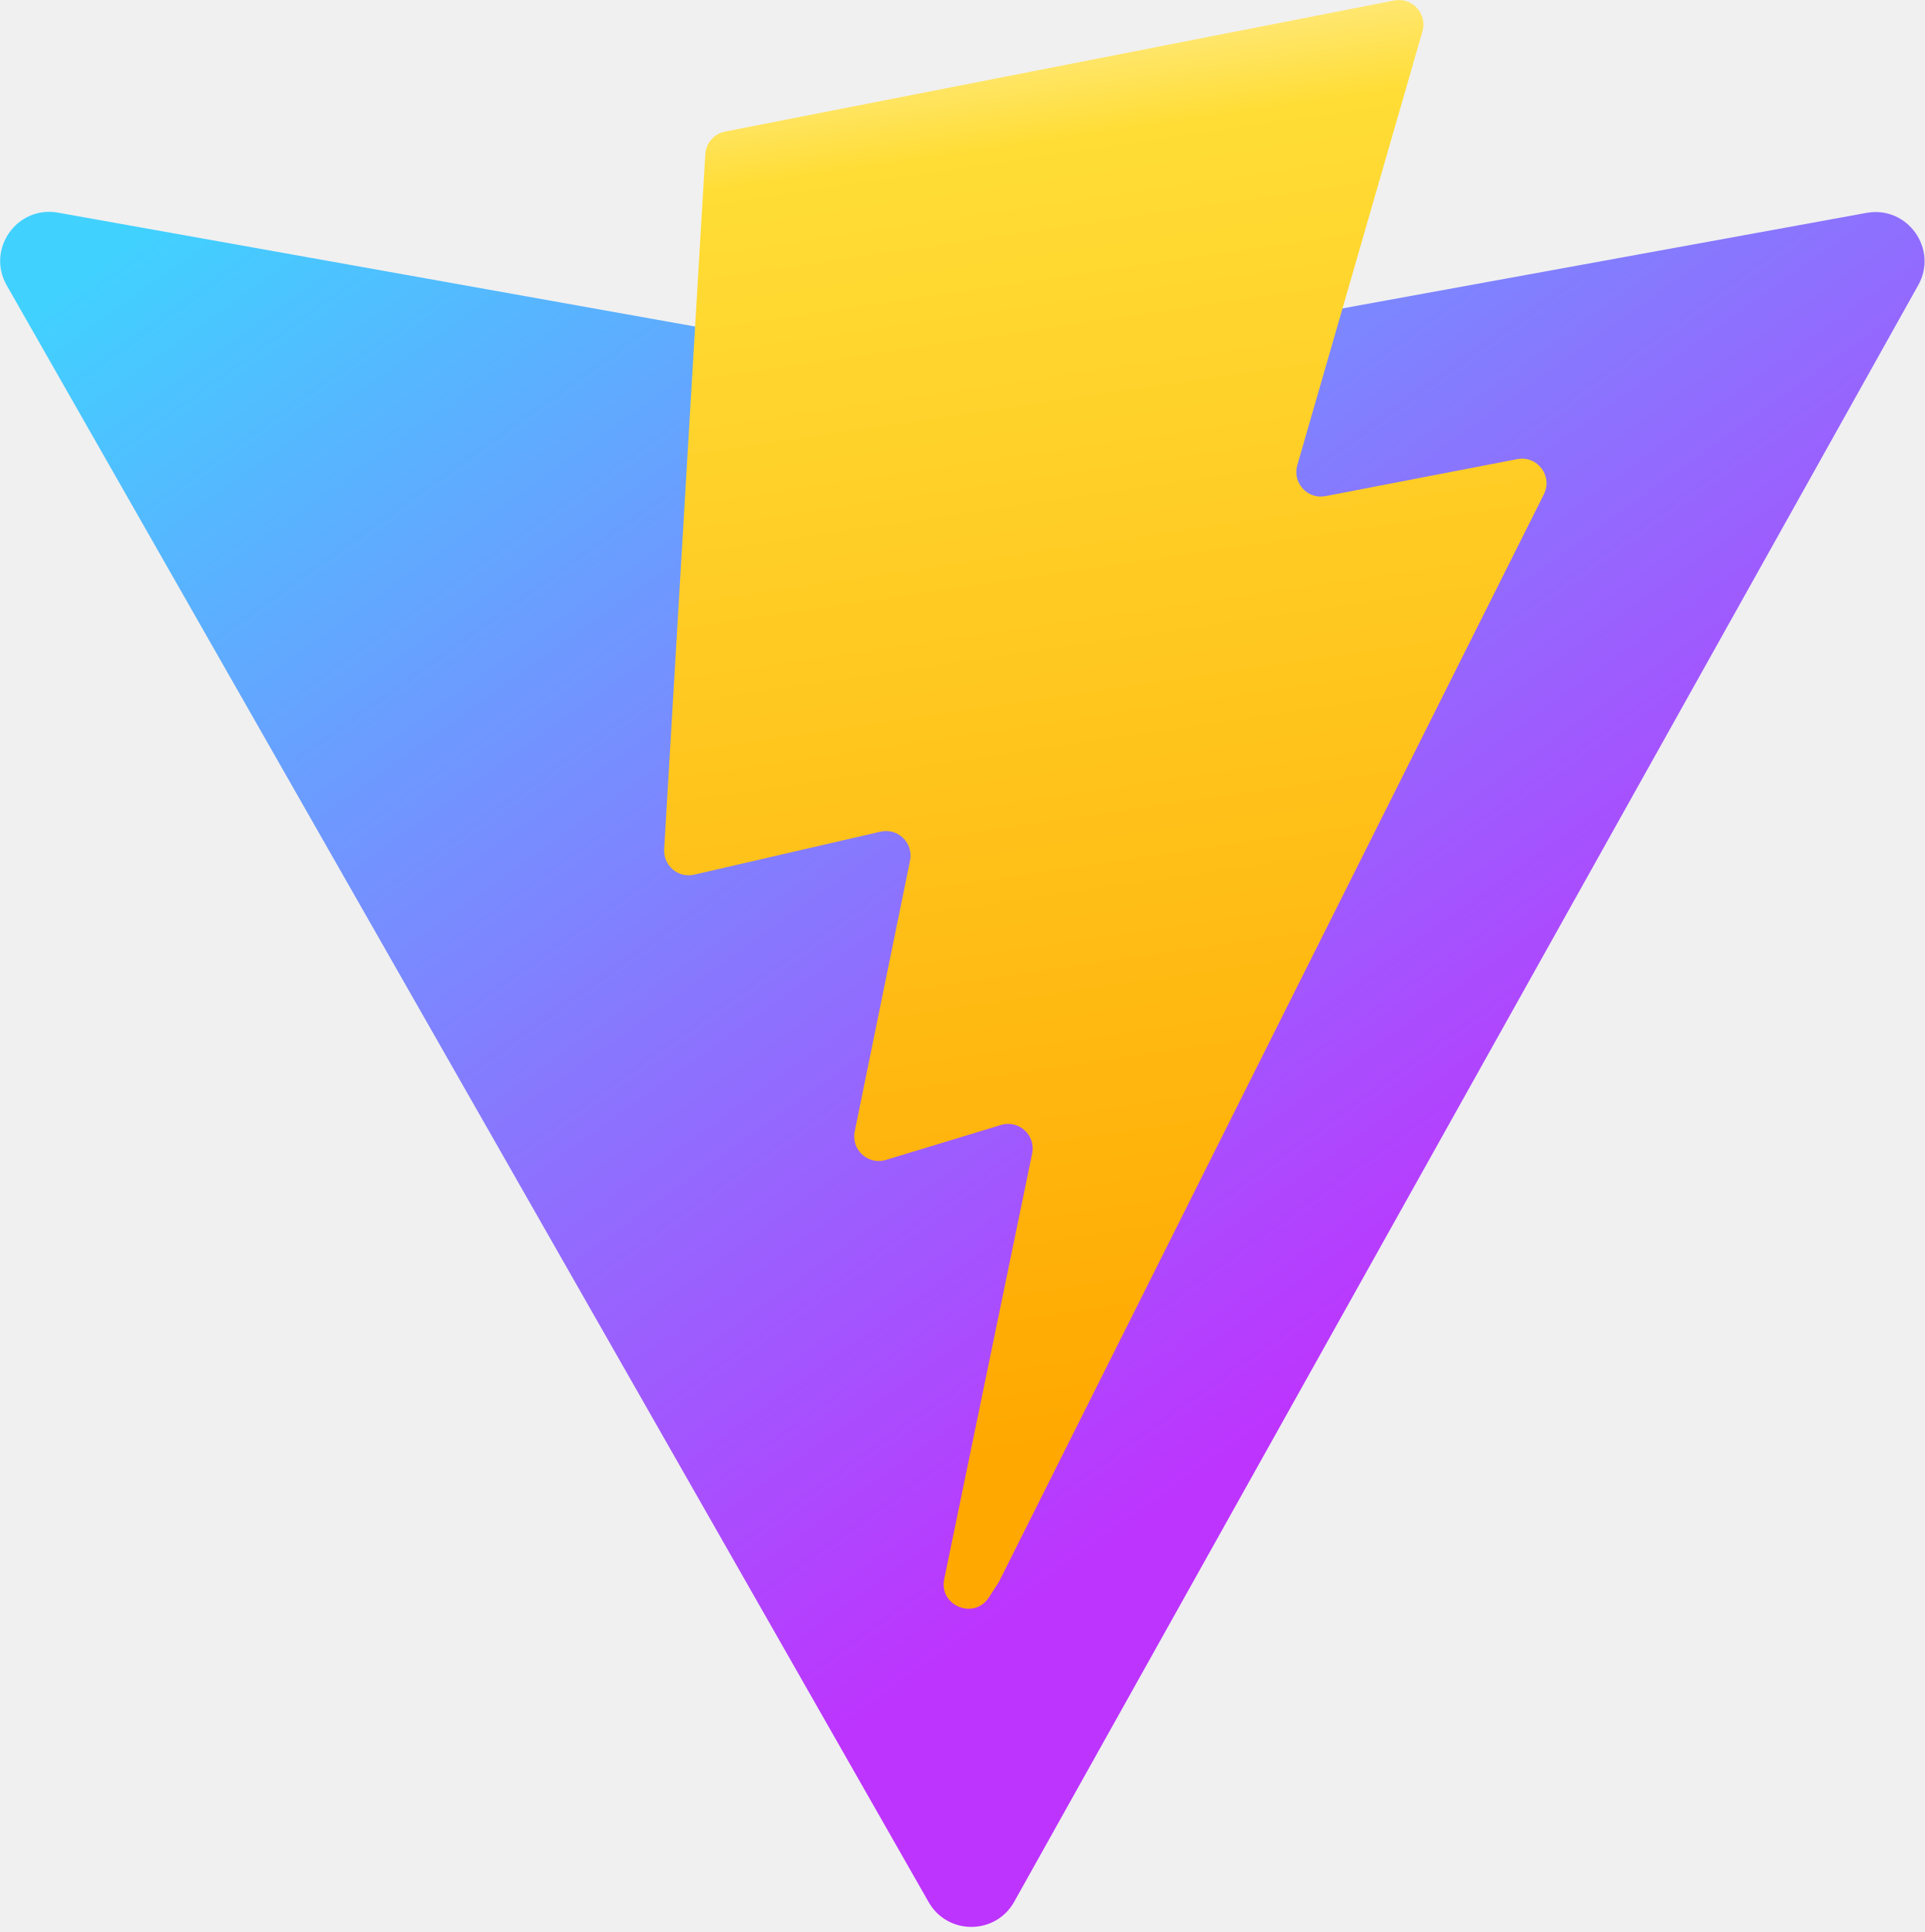
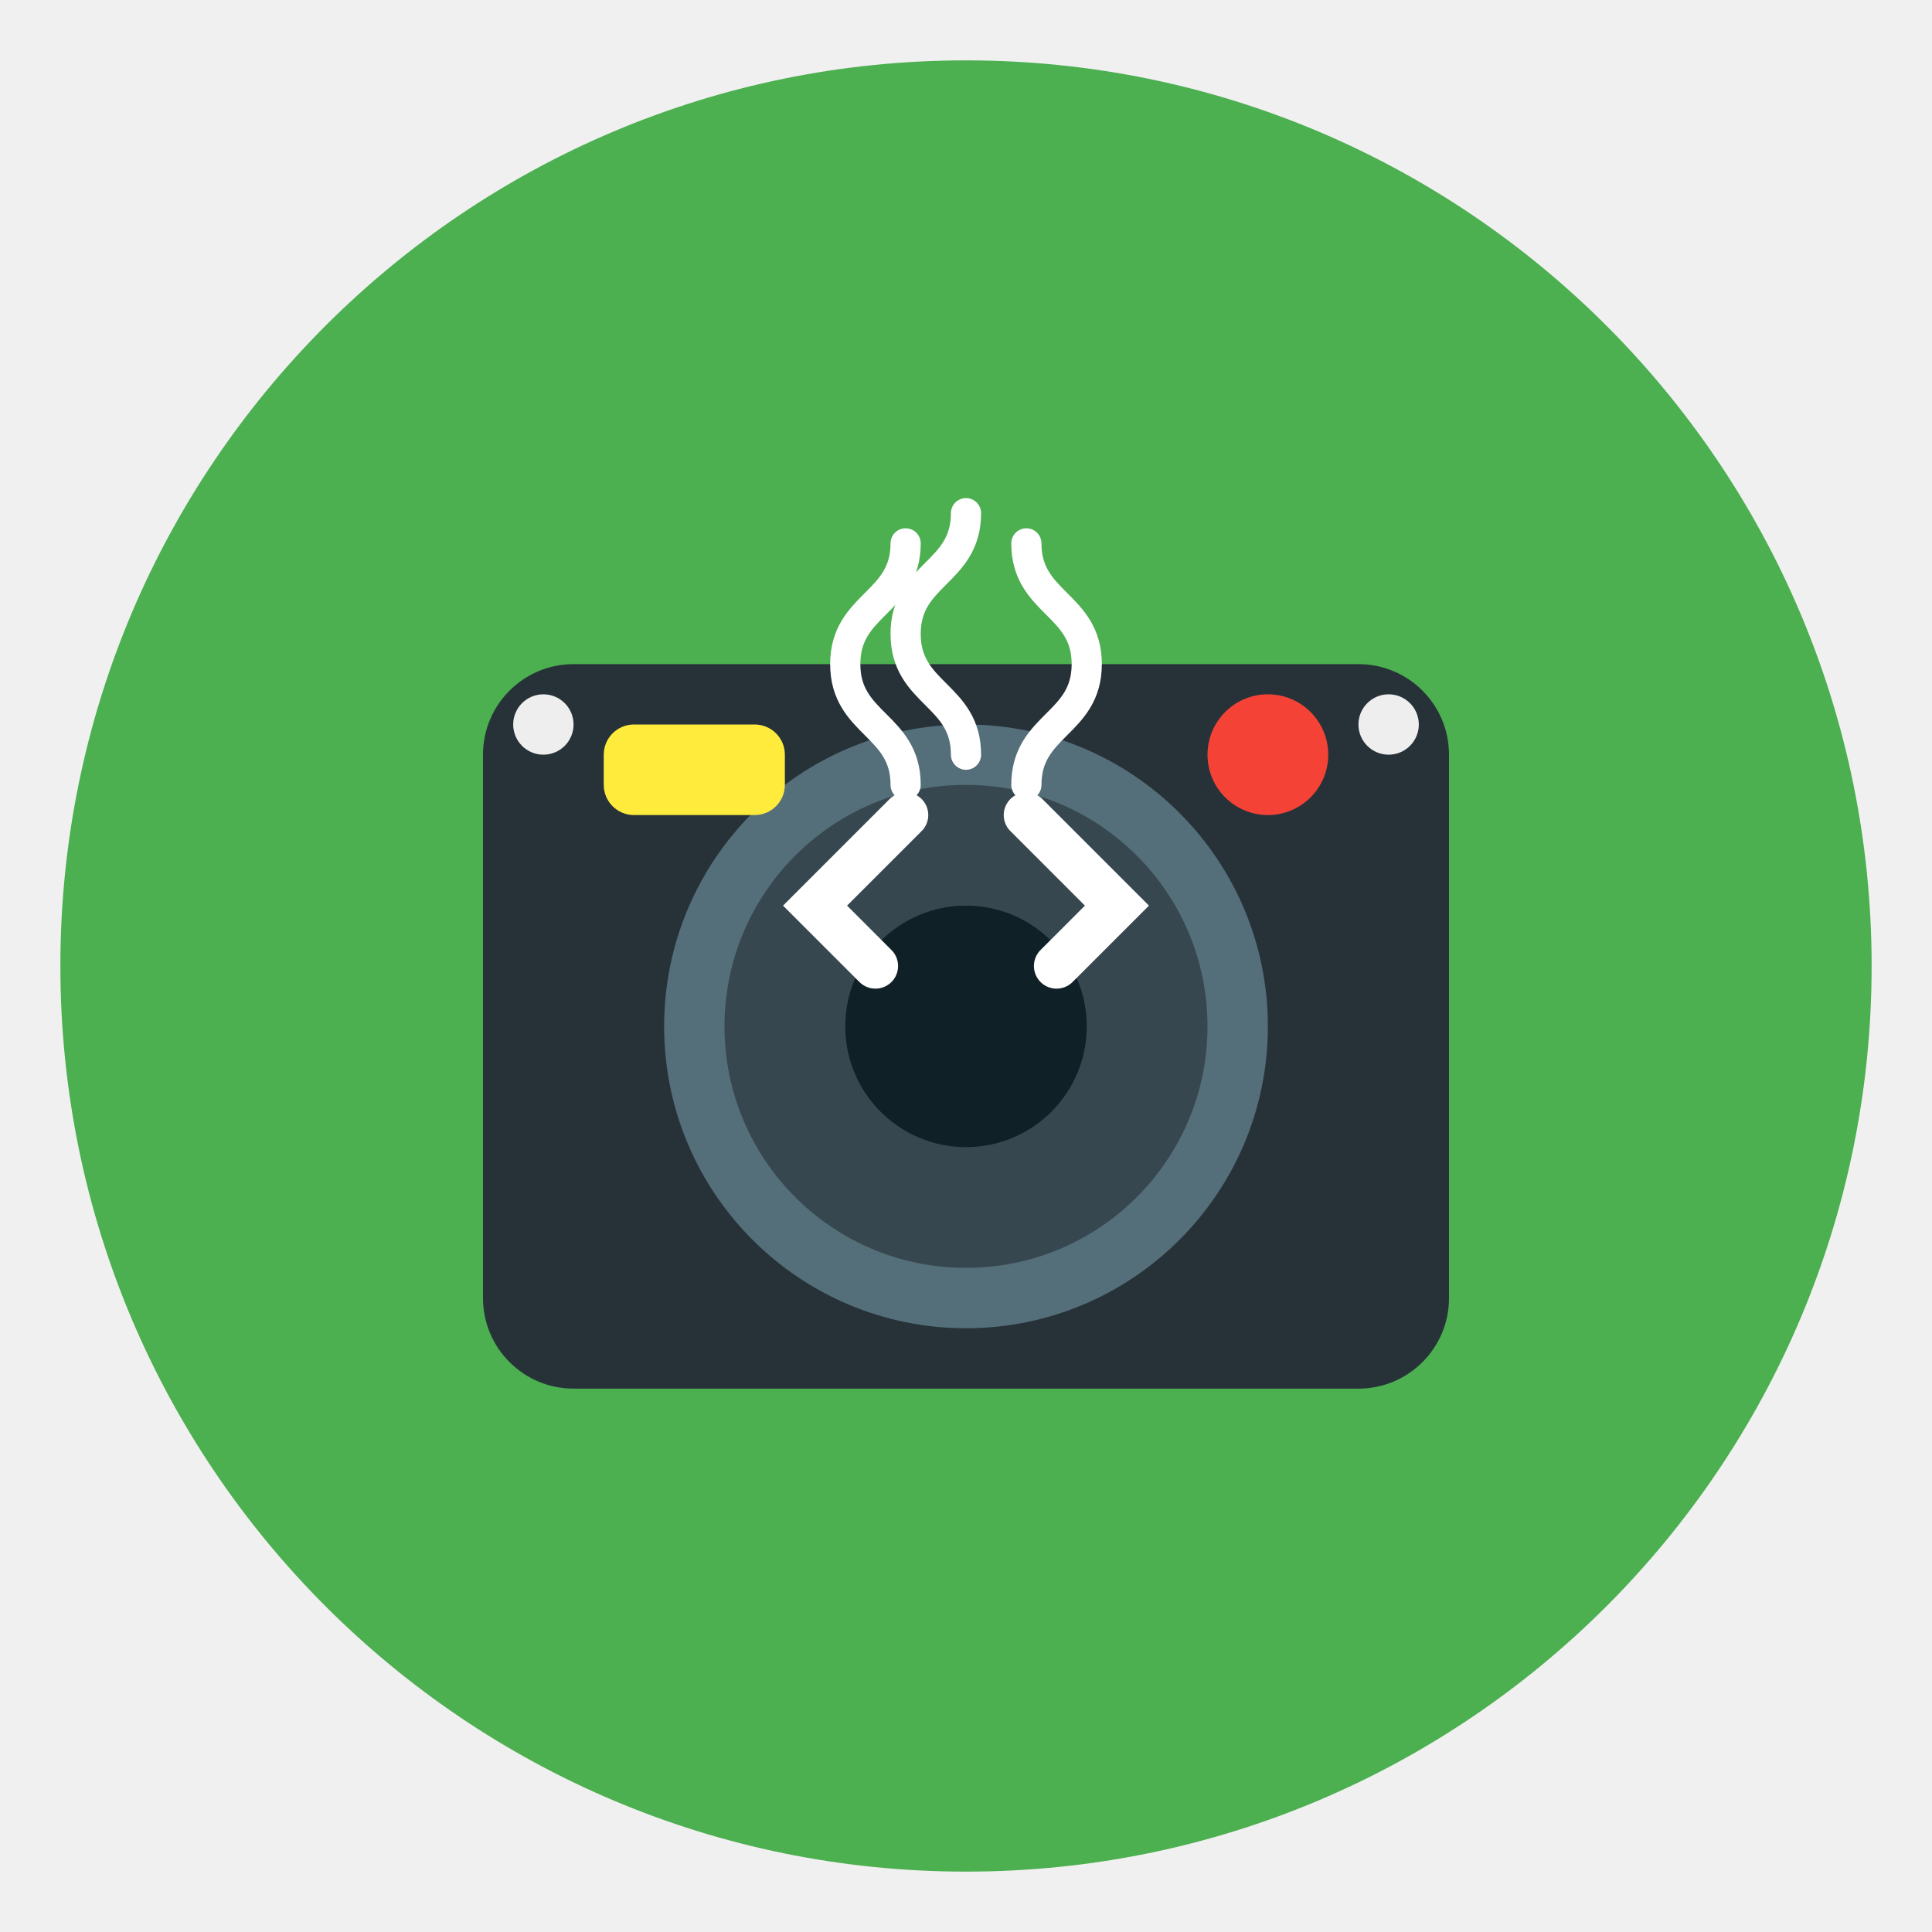
- <svg xmlns="http://www.w3.org/2000/svg" aria-hidden="true" role="img" class="iconify iconify--logos" width="31.88" height="32" preserveAspectRatio="xMidYMid meet" viewBox="0 0 256 257">
-   <defs>
-     <linearGradient id="IconifyId1813088fe1fbc01fb466" x1="-.828%" x2="57.636%" y1="7.652%" y2="78.411%">
-       <stop offset="0%" stop-color="#41D1FF" />
-       <stop offset="100%" stop-color="#BD34FE" />
-     </linearGradient>
-     <linearGradient id="IconifyId1813088fe1fbc01fb467" x1="43.376%" x2="50.316%" y1="2.242%" y2="89.03%">
-       <stop offset="0%" stop-color="#FFEA83" />
-       <stop offset="8.333%" stop-color="#FFDD35" />
-       <stop offset="100%" stop-color="#FFA800" />
-     </linearGradient>
-   </defs>
-   <path fill="url(#IconifyId1813088fe1fbc01fb466)" d="M255.153 37.938L134.897 252.976c-2.483 4.44-8.862 4.466-11.382.048L.875 37.958c-2.746-4.814 1.371-10.646 6.827-9.67l120.385 21.517a6.537 6.537 0 0 0 2.322-.004l117.867-21.483c5.438-.991 9.574 4.796 6.877 9.62Z" />
-   <path fill="url(#IconifyId1813088fe1fbc01fb467)" d="M185.432.063L96.44 17.501a3.268 3.268 0 0 0-2.634 3.014l-5.474 92.456a3.268 3.268 0 0 0 3.997 3.378l24.777-5.718c2.318-.535 4.413 1.507 3.936 3.838l-7.361 36.047c-.495 2.426 1.782 4.5 4.151 3.78l15.304-4.649c2.372-.72 4.652 1.36 4.15 3.788l-11.698 56.621c-.732 3.542 3.979 5.473 5.943 2.437l1.313-2.028l72.516-144.72c1.215-2.423-.88-5.186-3.54-4.672l-25.505 4.922c-2.396.462-4.435-1.77-3.759-4.114l16.646-57.705c.677-2.35-1.37-4.583-3.769-4.113Z" />
+ <svg xmlns="http://www.w3.org/2000/svg" viewBox="0 0 64 64">
+   <circle cx="32" cy="32" r="30" fill="#4CAF50" />
+   <rect x="16" y="22" width="32" height="24" rx="3" fill="#263238" />
+   <circle cx="32" cy="34" r="10" fill="#546E7A" />
+   <circle cx="32" cy="34" r="8" fill="#37474F" />
+   <circle cx="32" cy="34" r="4" fill="#102027" />
+   <rect x="20" y="24" width="6" height="3" rx="1" fill="#FFEB3B" />
+   <path d="M29 32L27 30L30 27M35 32L37 30L34 27" fill="none" stroke="#FFFFFF" stroke-width="1.5" stroke-linecap="round" />
+   <path d="M30 26C30 24 28 24 28 22S30 20 30 18" fill="none" stroke="#FFFFFF" stroke-width="1" stroke-linecap="round" />
+   <path d="M34 26C34 24 36 24 36 22S34 20 34 18" fill="none" stroke="#FFFFFF" stroke-width="1" stroke-linecap="round" />
+   <path d="M32 25C32 23 30 23 30 21S32 19 32 17" fill="none" stroke="#FFFFFF" stroke-width="1" stroke-linecap="round" />
+   <circle cx="18" cy="24" r="1" fill="#EEEEEE" />
+   <circle cx="46" cy="24" r="1" fill="#EEEEEE" />
+   <circle cx="42" cy="25" r="2" fill="#F44336" />
</svg>
